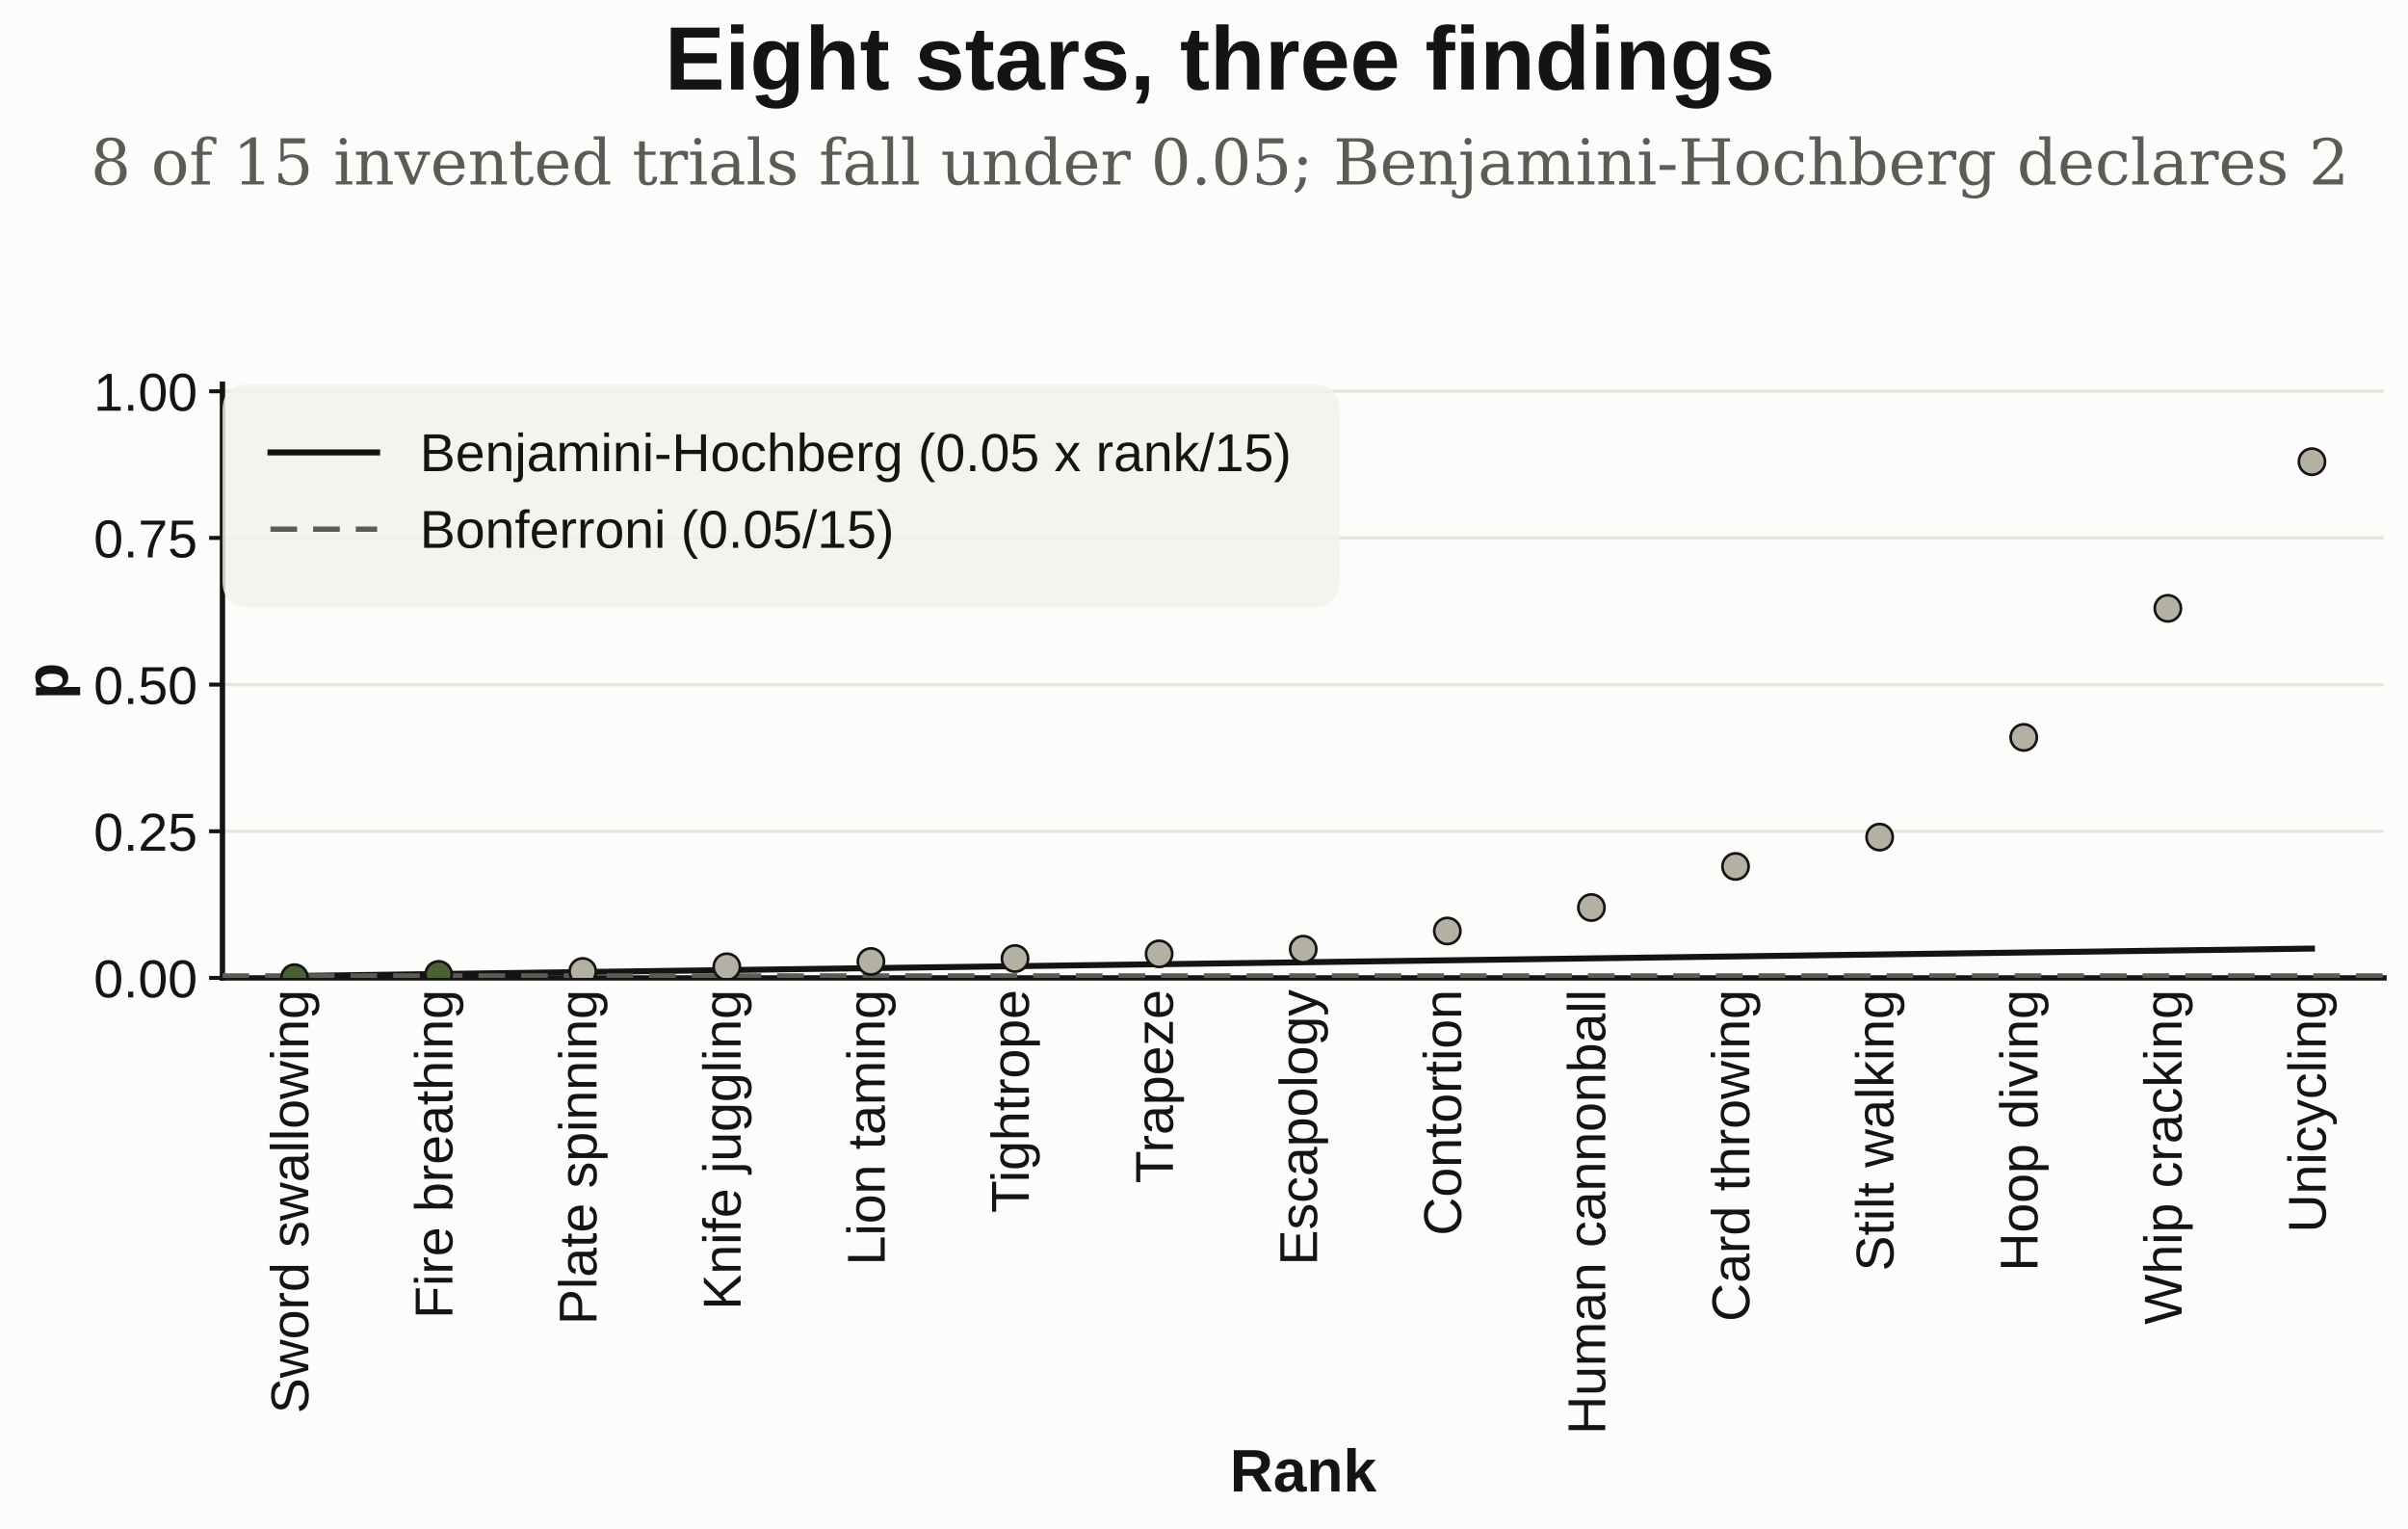
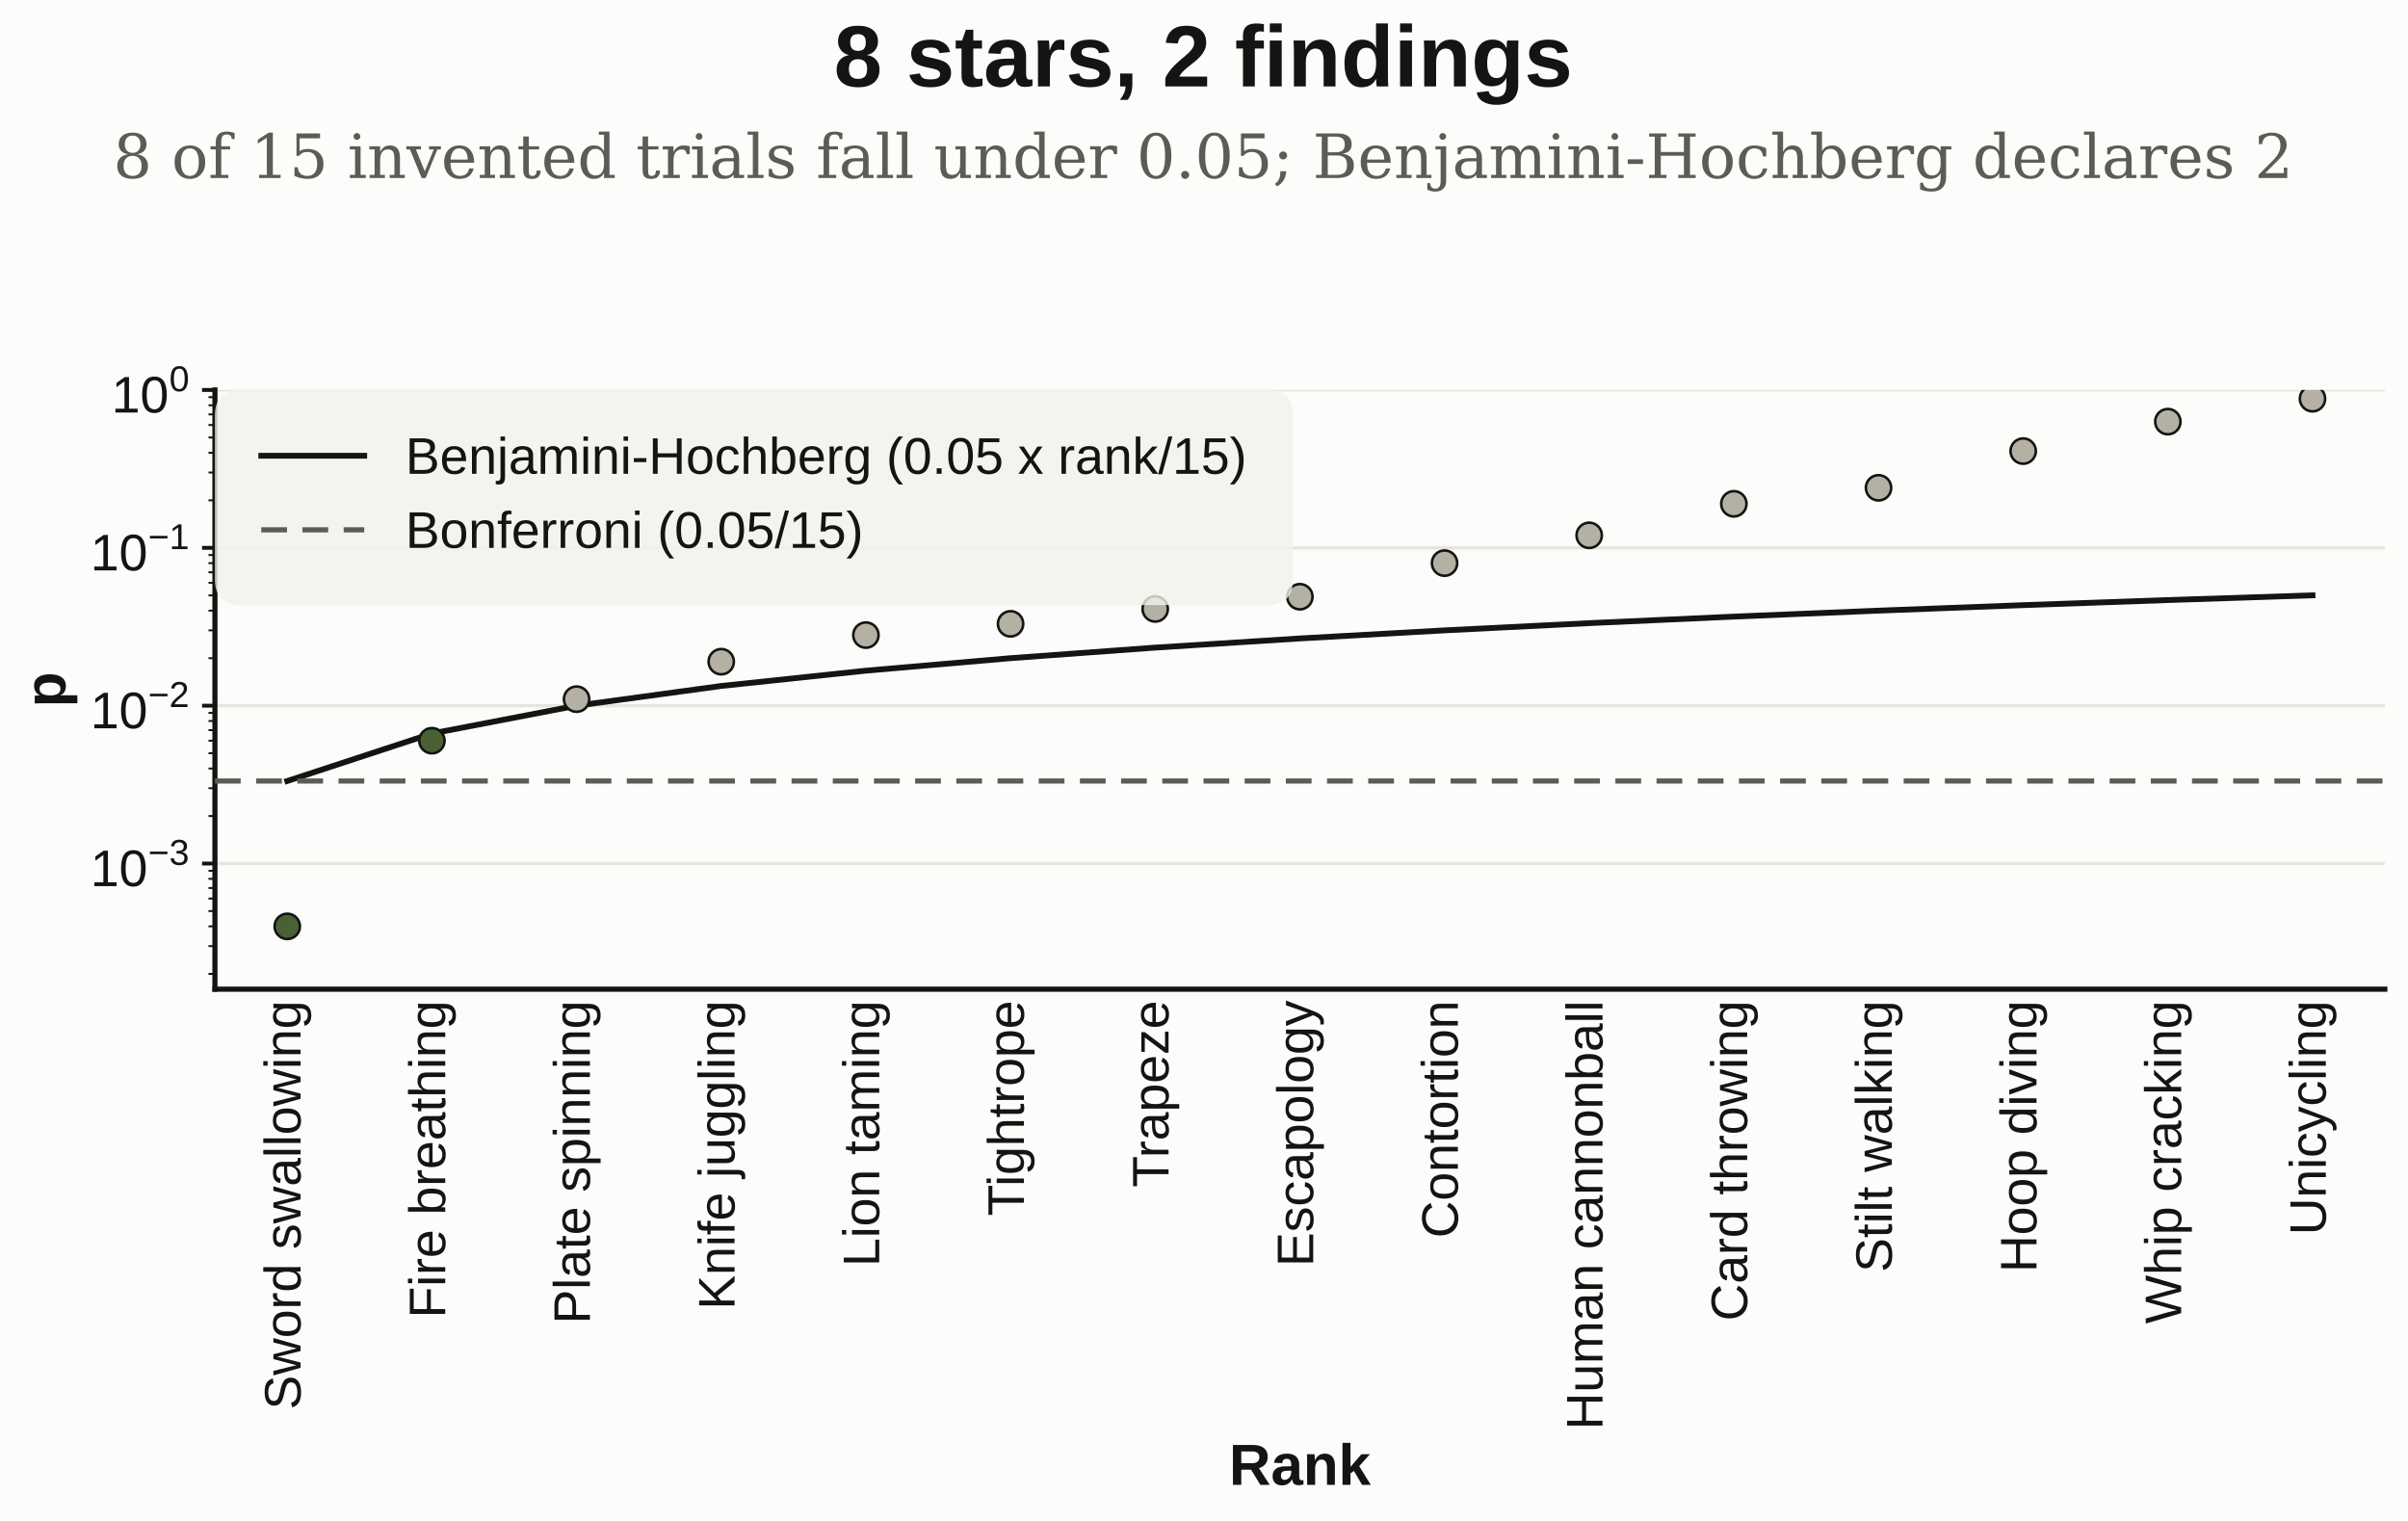
- <svg xmlns="http://www.w3.org/2000/svg" xmlns:xlink="http://www.w3.org/1999/xlink" width="722.337pt" height="458.276pt" viewBox="0 0 722.337 458.276" version="1.1">
+ <svg xmlns="http://www.w3.org/2000/svg" xmlns:xlink="http://www.w3.org/1999/xlink" width="748.32pt" height="472.389pt" viewBox="0 0 748.32 472.389" version="1.1">
  <defs>
    <style type="text/css">*{stroke-linejoin: round; stroke-linecap: butt}</style>
  </defs>
  <g id="figure_1">
    <g id="patch_1">
-       <path d="M -0 458.276  L 722.337 458.276  L 722.337 0  L -0 0  z " style="fill: #fcfcfa" />
+       <path d="M 0 472.389  L 748.32 472.389  L 748.32 0  L 0 0  z " style="fill: #fcfcfa" />
    </g>
    <g id="axes_1">
      <g id="patch_2">
-         <path d="M 66.73 293.271  L 715.138 293.271  L 715.138 115.234  L 66.73 115.234  z " style="fill: #fcfcfa" />
+         <path d="M 66.793 307.383  L 741.12 307.383  L 741.12 121.177  L 66.793 121.177  z " style="fill: #fcfcfa" />
      </g>
      <g id="matplotlib.axis_1">
        <g id="xtick_1">
          <g id="line2d_1" />
          <g id="text_1">
-             <text style="font-size: 16px; font-family: 'Arial', 'Verdana', 'DejaVu Sans', sans-serif; fill: #141413" transform="translate(92.48413 423.9314) rotate(-90)">Sword swallowing</text>
+             <text style="font-size: 16px; font-family: 'Arial', 'Verdana', 'DejaVu Sans', sans-serif; fill: #141413" transform="translate(93.41063 438.0434) rotate(-90)">Sword swallowing</text>
          </g>
        </g>
        <g id="xtick_2">
          <g id="line2d_2" />
          <g id="text_2">
-             <text style="font-size: 16px; font-family: 'Arial', 'Verdana', 'DejaVu Sans', sans-serif; fill: #141413" transform="translate(135.7113 395.4814) rotate(-90)">Fire breathing</text>
+             <text style="font-size: 16px; font-family: 'Arial', 'Verdana', 'DejaVu Sans', sans-serif; fill: #141413" transform="translate(138.3658 409.5934) rotate(-90)">Fire breathing</text>
          </g>
        </g>
        <g id="xtick_3">
          <g id="line2d_3" />
          <g id="text_3">
-             <text style="font-size: 16px; font-family: 'Arial', 'Verdana', 'DejaVu Sans', sans-serif; fill: #141413" transform="translate(178.9385 397.2814) rotate(-90)">Plate spinning</text>
+             <text style="font-size: 16px; font-family: 'Arial', 'Verdana', 'DejaVu Sans', sans-serif; fill: #141413" transform="translate(183.321 411.3934) rotate(-90)">Plate spinning</text>
          </g>
        </g>
        <g id="xtick_4">
          <g id="line2d_4" />
          <g id="text_4">
-             <text style="font-size: 16px; font-family: 'Arial', 'Verdana', 'DejaVu Sans', sans-serif; fill: #141413" transform="translate(222.1656 392.8364) rotate(-90)">Knife juggling</text>
+             <text style="font-size: 16px; font-family: 'Arial', 'Verdana', 'DejaVu Sans', sans-serif; fill: #141413" transform="translate(228.2761 406.9484) rotate(-90)">Knife juggling</text>
          </g>
        </g>
        <g id="xtick_5">
          <g id="line2d_5" />
          <g id="text_5">
-             <text style="font-size: 16px; font-family: 'Arial', 'Verdana', 'DejaVu Sans', sans-serif; fill: #141413" transform="translate(265.3928 379.4839) rotate(-90)">Lion taming</text>
+             <text style="font-size: 16px; font-family: 'Arial', 'Verdana', 'DejaVu Sans', sans-serif; fill: #141413" transform="translate(273.2313 393.5959) rotate(-90)">Lion taming</text>
          </g>
        </g>
        <g id="xtick_6">
          <g id="line2d_6" />
          <g id="text_6">
-             <text style="font-size: 16px; font-family: 'Arial', 'Verdana', 'DejaVu Sans', sans-serif; fill: #141413" transform="translate(308.6199 363.7664) rotate(-90)">Tightrope</text>
+             <text style="font-size: 16px; font-family: 'Arial', 'Verdana', 'DejaVu Sans', sans-serif; fill: #141413" transform="translate(318.1864 377.8784) rotate(-90)">Tightrope</text>
          </g>
        </g>
        <g id="xtick_7">
          <g id="line2d_7" />
          <g id="text_7">
-             <text style="font-size: 16px; font-family: 'Arial', 'Verdana', 'DejaVu Sans', sans-serif; fill: #141413" transform="translate(351.8473 354.8689) rotate(-90)">Trapeze</text>
+             <text style="font-size: 16px; font-family: 'Arial', 'Verdana', 'DejaVu Sans', sans-serif; fill: #141413" transform="translate(363.1418 368.9809) rotate(-90)">Trapeze</text>
          </g>
        </g>
        <g id="xtick_8">
          <g id="line2d_8" />
          <g id="text_8">
-             <text style="font-size: 16px; font-family: 'Arial', 'Verdana', 'DejaVu Sans', sans-serif; fill: #141413" transform="translate(395.0743 379.4864) rotate(-90)">Escapology</text>
+             <text style="font-size: 16px; font-family: 'Arial', 'Verdana', 'DejaVu Sans', sans-serif; fill: #141413" transform="translate(408.0968 393.5984) rotate(-90)">Escapology</text>
          </g>
        </g>
        <g id="xtick_9">
          <g id="line2d_9" />
          <g id="text_9">
-             <text style="font-size: 16px; font-family: 'Arial', 'Verdana', 'DejaVu Sans', sans-serif; fill: #141413" transform="translate(438.3016 370.5864) rotate(-90)">Contortion</text>
+             <text style="font-size: 16px; font-family: 'Arial', 'Verdana', 'DejaVu Sans', sans-serif; fill: #141413" transform="translate(453.0521 384.6984) rotate(-90)">Contortion</text>
          </g>
        </g>
        <g id="xtick_10">
          <g id="line2d_10" />
          <g id="text_10">
-             <text style="font-size: 16px; font-family: 'Arial', 'Verdana', 'DejaVu Sans', sans-serif; fill: #141413" transform="translate(481.5287 430.1839) rotate(-90)">Human cannonball</text>
+             <text style="font-size: 16px; font-family: 'Arial', 'Verdana', 'DejaVu Sans', sans-serif; fill: #141413" transform="translate(498.0072 444.2959) rotate(-90)">Human cannonball</text>
          </g>
        </g>
        <g id="xtick_11">
          <g id="line2d_11" />
          <g id="text_11">
-             <text style="font-size: 16px; font-family: 'Arial', 'Verdana', 'DejaVu Sans', sans-serif; fill: #141413" transform="translate(524.7557 396.3664) rotate(-90)">Card throwing</text>
+             <text style="font-size: 16px; font-family: 'Arial', 'Verdana', 'DejaVu Sans', sans-serif; fill: #141413" transform="translate(542.9622 410.4784) rotate(-90)">Card throwing</text>
          </g>
        </g>
        <g id="xtick_12">
          <g id="line2d_12" />
          <g id="text_12">
-             <text style="font-size: 16px; font-family: 'Arial', 'Verdana', 'DejaVu Sans', sans-serif; fill: #141413" transform="translate(567.9829 381.2464) rotate(-90)">Stilt walking</text>
+             <text style="font-size: 16px; font-family: 'Arial', 'Verdana', 'DejaVu Sans', sans-serif; fill: #141413" transform="translate(587.9174 395.3584) rotate(-90)">Stilt walking</text>
          </g>
        </g>
        <g id="xtick_13">
          <g id="line2d_13" />
          <g id="text_13">
-             <text style="font-size: 16px; font-family: 'Arial', 'Verdana', 'DejaVu Sans', sans-serif; fill: #141413" transform="translate(611.2101 381.2664) rotate(-90)">Hoop diving</text>
+             <text style="font-size: 16px; font-family: 'Arial', 'Verdana', 'DejaVu Sans', sans-serif; fill: #141413" transform="translate(632.8726 395.3784) rotate(-90)">Hoop diving</text>
          </g>
        </g>
        <g id="xtick_14">
          <g id="line2d_14" />
          <g id="text_14">
-             <text style="font-size: 16px; font-family: 'Arial', 'Verdana', 'DejaVu Sans', sans-serif; fill: #141413" transform="translate(654.4372 397.2439) rotate(-90)">Whip cracking</text>
+             <text style="font-size: 16px; font-family: 'Arial', 'Verdana', 'DejaVu Sans', sans-serif; fill: #141413" transform="translate(677.8277 411.3559) rotate(-90)">Whip cracking</text>
          </g>
        </g>
        <g id="xtick_15">
          <g id="line2d_15" />
          <g id="text_15">
-             <text style="font-size: 16px; font-family: 'Arial', 'Verdana', 'DejaVu Sans', sans-serif; fill: #141413" transform="translate(697.6644 369.6839) rotate(-90)">Unicycling</text>
+             <text style="font-size: 16px; font-family: 'Arial', 'Verdana', 'DejaVu Sans', sans-serif; fill: #141413" transform="translate(722.7829 383.7959) rotate(-90)">Unicycling</text>
          </g>
        </g>
        <g id="text_16">
-           <text style="font-weight: 700; font-size: 18px; font-family: 'Arial', 'Verdana', 'DejaVu Sans', sans-serif; text-anchor: middle; fill: #141413" x="390.934" y="447.288" transform="rotate(-0 390.9338 447.2884)">Rank</text>
+           <text style="font-weight: 700; font-size: 18px; font-family: 'Arial', 'Verdana', 'DejaVu Sans', sans-serif; text-anchor: middle; fill: #141413" x="403.956" y="461.4" transform="rotate(-0 403.9563 461.4004)">Rank</text>
        </g>
      </g>
      <g id="matplotlib.axis_2">
        <g id="ytick_1">
          <g id="line2d_16">
-             <path d="M 66.73 293.271  L 715.138 293.271  " clip-path="url(#pab6a306d01)" style="fill: none; stroke: #e7e5dd; stroke-linecap: square" />
+             <path d="M 66.793 268.342  L 741.12 268.342  " clip-path="url(#p865b853d97)" style="fill: none; stroke: #e7e5dd; stroke-linecap: square" />
          </g>
          <g id="line2d_17">
            <defs>
              <path id="m5bc738e78b" d="M 0 0  L -4 0  " style="stroke: #141413; stroke-width: 1.2" />
            </defs>
            <g>
-               <use xlink:href="#m5bc738e78b" x="66.73" y="293.271" style="fill: #141413; stroke: #141413; stroke-width: 1.2" />
+               <use xlink:href="#m5bc738e78b" x="66.793" y="268.342" style="fill: #141413; stroke: #141413; stroke-width: 1.2" />
            </g>
          </g>
          <g id="text_17">
-             <text style="font-size: 16px; font-family: 'Arial', 'Verdana', 'DejaVu Sans', sans-serif; text-anchor: end; fill: #141413" x="59.23" y="299.096" transform="rotate(-0 59.23008 299.0956)">0.00</text>
+             <g style="fill: #141413" transform="translate(28.09258 275.7016)">
+               <text>
+                 <tspan x="0" y="-0.342" style="font-size: 16px; font-family: 'Arial'; fill: #141413">1</tspan>
+                 <tspan x="8.898" y="-0.342" style="font-size: 16px; font-family: 'Arial'; fill: #141413">0</tspan>
+                 <tspan x="17.95" y="-6.95" style="font-size: 11.2px; font-family: 'Arial'; fill: #141413">−</tspan>
+                 <tspan x="24.491" y="-6.95" style="font-size: 11.2px; font-family: 'Arial'; fill: #141413">3</tspan>
+               </text>
+             </g>
          </g>
        </g>
        <g id="ytick_2">
          <g id="line2d_18">
-             <path d="M 66.73 249.29  L 715.138 249.29  " clip-path="url(#pab6a306d01)" style="fill: none; stroke: #e7e5dd; stroke-linecap: square" />
+             <path d="M 66.793 219.287  L 741.12 219.287  " clip-path="url(#p865b853d97)" style="fill: none; stroke: #e7e5dd; stroke-linecap: square" />
          </g>
          <g id="line2d_19">
            <g>
-               <use xlink:href="#m5bc738e78b" x="66.73" y="249.29" style="fill: #141413; stroke: #141413; stroke-width: 1.2" />
+               <use xlink:href="#m5bc738e78b" x="66.793" y="219.287" style="fill: #141413; stroke: #141413; stroke-width: 1.2" />
            </g>
          </g>
          <g id="text_18">
-             <text style="font-size: 16px; font-family: 'Arial', 'Verdana', 'DejaVu Sans', sans-serif; text-anchor: end; fill: #141413" x="59.23" y="255.114" transform="rotate(-0 59.23008 255.114)">0.25</text>
+             <g style="fill: #141413" transform="translate(28.09258 226.6466)">
+               <text>
+                 <tspan x="0" y="-0.342" style="font-size: 16px; font-family: 'Arial'; fill: #141413">1</tspan>
+                 <tspan x="8.898" y="-0.342" style="font-size: 16px; font-family: 'Arial'; fill: #141413">0</tspan>
+                 <tspan x="17.95" y="-6.95" style="font-size: 11.2px; font-family: 'Arial'; fill: #141413">−</tspan>
+                 <tspan x="24.491" y="-6.95" style="font-size: 11.2px; font-family: 'Arial'; fill: #141413">2</tspan>
+               </text>
+             </g>
          </g>
        </g>
        <g id="ytick_3">
          <g id="line2d_20">
-             <path d="M 66.73 205.308  L 715.138 205.308  " clip-path="url(#pab6a306d01)" style="fill: none; stroke: #e7e5dd; stroke-linecap: square" />
+             <path d="M 66.793 170.232  L 741.12 170.232  " clip-path="url(#p865b853d97)" style="fill: none; stroke: #e7e5dd; stroke-linecap: square" />
          </g>
          <g id="line2d_21">
            <g>
-               <use xlink:href="#m5bc738e78b" x="66.73" y="205.308" style="fill: #141413; stroke: #141413; stroke-width: 1.2" />
+               <use xlink:href="#m5bc738e78b" x="66.793" y="170.232" style="fill: #141413; stroke: #141413; stroke-width: 1.2" />
            </g>
          </g>
          <g id="text_19">
-             <text style="font-size: 16px; font-family: 'Arial', 'Verdana', 'DejaVu Sans', sans-serif; text-anchor: end; fill: #141413" x="59.23" y="211.132" transform="rotate(-0 59.23008 211.1323)">0.50</text>
+             <g style="fill: #141413" transform="translate(28.09258 177.5917)">
+               <text>
+                 <tspan x="0" y="-0.342" style="font-size: 16px; font-family: 'Arial'; fill: #141413">1</tspan>
+                 <tspan x="8.898" y="-0.342" style="font-size: 16px; font-family: 'Arial'; fill: #141413">0</tspan>
+                 <tspan x="17.95" y="-6.95" style="font-size: 11.2px; font-family: 'Arial'; fill: #141413">−</tspan>
+                 <tspan x="24.491" y="-6.95" style="font-size: 11.2px; font-family: 'Arial'; fill: #141413">1</tspan>
+               </text>
+             </g>
          </g>
        </g>
        <g id="ytick_4">
          <g id="line2d_22">
-             <path d="M 66.73 161.326  L 715.138 161.326  " clip-path="url(#pab6a306d01)" style="fill: none; stroke: #e7e5dd; stroke-linecap: square" />
+             <path d="M 66.793 121.177  L 741.12 121.177  " clip-path="url(#p865b853d97)" style="fill: none; stroke: #e7e5dd; stroke-linecap: square" />
          </g>
          <g id="line2d_23">
            <g>
-               <use xlink:href="#m5bc738e78b" x="66.73" y="161.326" style="fill: #141413; stroke: #141413; stroke-width: 1.2" />
+               <use xlink:href="#m5bc738e78b" x="66.793" y="121.177" style="fill: #141413; stroke: #141413; stroke-width: 1.2" />
            </g>
          </g>
          <g id="text_20">
-             <text style="font-size: 16px; font-family: 'Arial', 'Verdana', 'DejaVu Sans', sans-serif; text-anchor: end; fill: #141413" x="59.23" y="167.151" transform="rotate(-0 59.23008 167.1507)">0.75</text>
+             <g style="fill: #141413" transform="translate(34.65258 128.5367)">
+               <text>
+                 <tspan x="0" y="-0.342" style="font-size: 16px; font-family: 'Arial'; fill: #141413">1</tspan>
+                 <tspan x="8.898" y="-0.342" style="font-size: 16px; font-family: 'Arial'; fill: #141413">0</tspan>
+                 <tspan x="17.95" y="-6.95" style="font-size: 11.2px; font-family: 'Arial'; fill: #141413">0</tspan>
+               </text>
+             </g>
          </g>
        </g>
        <g id="ytick_5">
          <g id="line2d_24">
-             <path d="M 66.73 117.345  L 715.138 117.345  " clip-path="url(#pab6a306d01)" style="fill: none; stroke: #e7e5dd; stroke-linecap: square" />
-           </g>
+             <defs>
+               <path id="m9c49674d77" d="M 0 0  L -2 0  " style="stroke: #141413; stroke-width: 0.6" />
+             </defs>
+             <g>
+               <use xlink:href="#m9c49674d77" x="66.793" y="302.63" style="fill: #141413; stroke: #141413; stroke-width: 0.6" />
+             </g>
+           </g>
+         </g>
+         <g id="ytick_6">
          <g id="line2d_25">
            <g>
-               <use xlink:href="#m5bc738e78b" x="66.73" y="117.345" style="fill: #141413; stroke: #141413; stroke-width: 1.2" />
-             </g>
-           </g>
-           <g id="text_21">
-             <text style="font-size: 16px; font-family: 'Arial', 'Verdana', 'DejaVu Sans', sans-serif; text-anchor: end; fill: #141413" x="59.23" y="123.169" transform="rotate(-0 59.23008 123.169)">1.00</text>
-           </g>
-         </g>
-         <g id="text_22">
-           <text style="font-weight: 700; font-size: 18px; font-family: 'Arial', 'Verdana', 'DejaVu Sans', sans-serif; text-anchor: middle; fill: #141413" x="20.304" y="204.253" transform="rotate(-90 20.30449 204.2525)">p</text>
+               <use xlink:href="#m9c49674d77" x="66.793" y="293.991" style="fill: #141413; stroke: #141413; stroke-width: 0.6" />
+             </g>
+           </g>
+         </g>
+         <g id="ytick_7">
+           <g id="line2d_26">
+             <g>
+               <use xlink:href="#m9c49674d77" x="66.793" y="287.862" style="fill: #141413; stroke: #141413; stroke-width: 0.6" />
+             </g>
+           </g>
+         </g>
+         <g id="ytick_8">
+           <g id="line2d_27">
+             <g>
+               <use xlink:href="#m9c49674d77" x="66.793" y="283.109" style="fill: #141413; stroke: #141413; stroke-width: 0.6" />
+             </g>
+           </g>
+         </g>
+         <g id="ytick_9">
+           <g id="line2d_28">
+             <g>
+               <use xlink:href="#m9c49674d77" x="66.793" y="279.224" style="fill: #141413; stroke: #141413; stroke-width: 0.6" />
+             </g>
+           </g>
+         </g>
+         <g id="ytick_10">
+           <g id="line2d_29">
+             <g>
+               <use xlink:href="#m9c49674d77" x="66.793" y="275.94" style="fill: #141413; stroke: #141413; stroke-width: 0.6" />
+             </g>
+           </g>
+         </g>
+         <g id="ytick_11">
+           <g id="line2d_30">
+             <g>
+               <use xlink:href="#m9c49674d77" x="66.793" y="273.095" style="fill: #141413; stroke: #141413; stroke-width: 0.6" />
+             </g>
+           </g>
+         </g>
+         <g id="ytick_12">
+           <g id="line2d_31">
+             <g>
+               <use xlink:href="#m9c49674d77" x="66.793" y="270.586" style="fill: #141413; stroke: #141413; stroke-width: 0.6" />
+             </g>
+           </g>
+         </g>
+         <g id="ytick_13">
+           <g id="line2d_32">
+             <g>
+               <use xlink:href="#m9c49674d77" x="66.793" y="253.575" style="fill: #141413; stroke: #141413; stroke-width: 0.6" />
+             </g>
+           </g>
+         </g>
+         <g id="ytick_14">
+           <g id="line2d_33">
+             <g>
+               <use xlink:href="#m9c49674d77" x="66.793" y="244.936" style="fill: #141413; stroke: #141413; stroke-width: 0.6" />
+             </g>
+           </g>
+         </g>
+         <g id="ytick_15">
+           <g id="line2d_34">
+             <g>
+               <use xlink:href="#m9c49674d77" x="66.793" y="238.808" style="fill: #141413; stroke: #141413; stroke-width: 0.6" />
+             </g>
+           </g>
+         </g>
+         <g id="ytick_16">
+           <g id="line2d_35">
+             <g>
+               <use xlink:href="#m9c49674d77" x="66.793" y="234.054" style="fill: #141413; stroke: #141413; stroke-width: 0.6" />
+             </g>
+           </g>
+         </g>
+         <g id="ytick_17">
+           <g id="line2d_36">
+             <g>
+               <use xlink:href="#m9c49674d77" x="66.793" y="230.169" style="fill: #141413; stroke: #141413; stroke-width: 0.6" />
+             </g>
+           </g>
+         </g>
+         <g id="ytick_18">
+           <g id="line2d_37">
+             <g>
+               <use xlink:href="#m9c49674d77" x="66.793" y="226.885" style="fill: #141413; stroke: #141413; stroke-width: 0.6" />
+             </g>
+           </g>
+         </g>
+         <g id="ytick_19">
+           <g id="line2d_38">
+             <g>
+               <use xlink:href="#m9c49674d77" x="66.793" y="224.041" style="fill: #141413; stroke: #141413; stroke-width: 0.6" />
+             </g>
+           </g>
+         </g>
+         <g id="ytick_20">
+           <g id="line2d_39">
+             <g>
+               <use xlink:href="#m9c49674d77" x="66.793" y="221.531" style="fill: #141413; stroke: #141413; stroke-width: 0.6" />
+             </g>
+           </g>
+         </g>
+         <g id="ytick_21">
+           <g id="line2d_40">
+             <g>
+               <use xlink:href="#m9c49674d77" x="66.793" y="204.52" style="fill: #141413; stroke: #141413; stroke-width: 0.6" />
+             </g>
+           </g>
+         </g>
+         <g id="ytick_22">
+           <g id="line2d_41">
+             <g>
+               <use xlink:href="#m9c49674d77" x="66.793" y="195.881" style="fill: #141413; stroke: #141413; stroke-width: 0.6" />
+             </g>
+           </g>
+         </g>
+         <g id="ytick_23">
+           <g id="line2d_42">
+             <g>
+               <use xlink:href="#m9c49674d77" x="66.793" y="189.753" style="fill: #141413; stroke: #141413; stroke-width: 0.6" />
+             </g>
+           </g>
+         </g>
+         <g id="ytick_24">
+           <g id="line2d_43">
+             <g>
+               <use xlink:href="#m9c49674d77" x="66.793" y="184.999" style="fill: #141413; stroke: #141413; stroke-width: 0.6" />
+             </g>
+           </g>
+         </g>
+         <g id="ytick_25">
+           <g id="line2d_44">
+             <g>
+               <use xlink:href="#m9c49674d77" x="66.793" y="181.114" style="fill: #141413; stroke: #141413; stroke-width: 0.6" />
+             </g>
+           </g>
+         </g>
+         <g id="ytick_26">
+           <g id="line2d_45">
+             <g>
+               <use xlink:href="#m9c49674d77" x="66.793" y="177.83" style="fill: #141413; stroke: #141413; stroke-width: 0.6" />
+             </g>
+           </g>
+         </g>
+         <g id="ytick_27">
+           <g id="line2d_46">
+             <g>
+               <use xlink:href="#m9c49674d77" x="66.793" y="174.986" style="fill: #141413; stroke: #141413; stroke-width: 0.6" />
+             </g>
+           </g>
+         </g>
+         <g id="ytick_28">
+           <g id="line2d_47">
+             <g>
+               <use xlink:href="#m9c49674d77" x="66.793" y="172.476" style="fill: #141413; stroke: #141413; stroke-width: 0.6" />
+             </g>
+           </g>
+         </g>
+         <g id="ytick_29">
+           <g id="line2d_48">
+             <g>
+               <use xlink:href="#m9c49674d77" x="66.793" y="155.465" style="fill: #141413; stroke: #141413; stroke-width: 0.6" />
+             </g>
+           </g>
+         </g>
+         <g id="ytick_30">
+           <g id="line2d_49">
+             <g>
+               <use xlink:href="#m9c49674d77" x="66.793" y="146.827" style="fill: #141413; stroke: #141413; stroke-width: 0.6" />
+             </g>
+           </g>
+         </g>
+         <g id="ytick_31">
+           <g id="line2d_50">
+             <g>
+               <use xlink:href="#m9c49674d77" x="66.793" y="140.698" style="fill: #141413; stroke: #141413; stroke-width: 0.6" />
+             </g>
+           </g>
+         </g>
+         <g id="ytick_32">
+           <g id="line2d_51">
+             <g>
+               <use xlink:href="#m9c49674d77" x="66.793" y="135.944" style="fill: #141413; stroke: #141413; stroke-width: 0.6" />
+             </g>
+           </g>
+         </g>
+         <g id="ytick_33">
+           <g id="line2d_52">
+             <g>
+               <use xlink:href="#m9c49674d77" x="66.793" y="132.06" style="fill: #141413; stroke: #141413; stroke-width: 0.6" />
+             </g>
+           </g>
+         </g>
+         <g id="ytick_34">
+           <g id="line2d_53">
+             <g>
+               <use xlink:href="#m9c49674d77" x="66.793" y="128.775" style="fill: #141413; stroke: #141413; stroke-width: 0.6" />
+             </g>
+           </g>
+         </g>
+         <g id="ytick_35">
+           <g id="line2d_54">
+             <g>
+               <use xlink:href="#m9c49674d77" x="66.793" y="125.931" style="fill: #141413; stroke: #141413; stroke-width: 0.6" />
+             </g>
+           </g>
+         </g>
+         <g id="ytick_36">
+           <g id="line2d_55">
+             <g>
+               <use xlink:href="#m9c49674d77" x="66.793" y="123.421" style="fill: #141413; stroke: #141413; stroke-width: 0.6" />
+             </g>
+           </g>
+         </g>
+         <g id="text_21">
+           <text style="font-weight: 700; font-size: 18px; font-family: 'Arial', 'Verdana', 'DejaVu Sans', sans-serif; text-anchor: middle; fill: #141413" x="20.304" y="214.28" transform="rotate(-90 20.30449 214.2801)">p</text>
        </g>
      </g>
      <g id="patch_3">
-         <path d="M 66.73 293.271  L 66.73 115.234  " style="fill: none; stroke: #141413; stroke-width: 1.6; stroke-linejoin: miter; stroke-linecap: square" />
+         <path d="M 66.793 307.383  L 66.793 121.177  " style="fill: none; stroke: #141413; stroke-width: 1.6; stroke-linejoin: miter; stroke-linecap: square" />
      </g>
      <g id="patch_4">
-         <path d="M 66.73 293.271  L 715.138 293.271  " style="fill: none; stroke: #141413; stroke-width: 1.6; stroke-linejoin: miter; stroke-linecap: square" />
-       </g>
-       <g id="line2d_26">
-         <path d="M 88.344 292.685  L 131.571 292.099  L 174.798 291.512  L 218.025 290.926  L 261.252 290.339  L 304.479 289.753  L 347.707 289.166  L 390.934 288.58  L 434.161 287.994  L 477.388 287.407  L 520.615 286.821  L 563.842 286.234  L 607.07 285.648  L 650.297 285.062  L 693.524 284.475  " clip-path="url(#pab6a306d01)" style="fill: none; stroke: #141413; stroke-width: 1.8; stroke-linecap: square" />
-       </g>
-       <g id="line2d_27">
-         <path d="M 66.73 292.685  L 715.138 292.685  " clip-path="url(#pab6a306d01)" style="fill: none; stroke-dasharray: 8,4.8; stroke-dashoffset: 0; stroke: #5c5b57; stroke-width: 1.6" />
+         <path d="M 66.793 307.383  L 741.12 307.383  " style="fill: none; stroke: #141413; stroke-width: 1.6; stroke-linejoin: miter; stroke-linecap: square" />
+       </g>
+       <g id="line2d_56">
+         <path d="M 89.27 242.692  L 134.225 227.925  L 179.18 219.287  L 224.136 213.158  L 269.091 208.404  L 314.046 204.52  L 359.001 201.236  L 403.956 198.391  L 448.911 195.881  L 493.867 193.637  L 538.822 191.606  L 583.777 189.753  L 628.732 188.047  L 673.687 186.469  L 718.642 184.999  " clip-path="url(#p865b853d97)" style="fill: none; stroke: #141413; stroke-width: 1.8; stroke-linecap: square" />
+       </g>
+       <g id="line2d_57">
+         <path d="M 66.793 242.692  L 741.12 242.692  " clip-path="url(#p865b853d97)" style="fill: none; stroke-dasharray: 8,4.8; stroke-dashoffset: 0; stroke: #5c5b57; stroke-width: 1.6" />
      </g>
      <g id="PathCollection_1">
        <defs>
          <path id="C0_0_1c716a10e5" d="M 0 3.937  C 1.044 3.937 2.046 3.522 2.784 2.784  C 3.522 2.046 3.937 1.044 3.937 -0  C 3.937 -1.044 3.522 -2.046 2.784 -2.784  C 2.046 -3.522 1.044 -3.937 0 -3.937  C -1.044 -3.937 -2.046 -3.522 -2.784 -2.784  C -3.522 -2.046 -3.937 -1.044 -3.937 0  C -3.937 1.044 -3.522 2.046 -2.784 2.784  C -2.046 3.522 -1.044 3.937 0 3.937  z " />
        </defs>
-         <g clip-path="url(#pab6a306d01)">
-           <use xlink:href="#C0_0_1c716a10e5" x="88.344" y="293.201" style="fill: #4a6136; stroke: #141413; stroke-width: 0.8" />
-         </g>
-         <g clip-path="url(#pab6a306d01)">
-           <use xlink:href="#C0_0_1c716a10e5" x="131.571" y="292.216" style="fill: #4a6136; stroke: #141413; stroke-width: 0.8" />
-         </g>
-         <g clip-path="url(#pab6a306d01)">
-           <use xlink:href="#C0_0_1c716a10e5" x="174.798" y="291.336" style="fill: #b4b0a4; stroke: #141413; stroke-width: 0.8" />
-         </g>
-         <g clip-path="url(#pab6a306d01)">
-           <use xlink:href="#C0_0_1c716a10e5" x="218.025" y="289.929" style="fill: #b4b0a4; stroke: #141413; stroke-width: 0.8" />
-         </g>
-         <g clip-path="url(#pab6a306d01)">
-           <use xlink:href="#C0_0_1c716a10e5" x="261.252" y="288.345" style="fill: #b4b0a4; stroke: #141413; stroke-width: 0.8" />
-         </g>
-         <g clip-path="url(#pab6a306d01)">
-           <use xlink:href="#C0_0_1c716a10e5" x="304.479" y="287.466" style="fill: #b4b0a4; stroke: #141413; stroke-width: 0.8" />
-         </g>
-         <g clip-path="url(#pab6a306d01)">
-           <use xlink:href="#C0_0_1c716a10e5" x="347.707" y="286.058" style="fill: #b4b0a4; stroke: #141413; stroke-width: 0.8" />
-         </g>
-         <g clip-path="url(#pab6a306d01)">
-           <use xlink:href="#C0_0_1c716a10e5" x="390.934" y="284.651" style="fill: #b4b0a4; stroke: #141413; stroke-width: 0.8" />
-         </g>
-         <g clip-path="url(#pab6a306d01)">
-           <use xlink:href="#C0_0_1c716a10e5" x="434.161" y="279.197" style="fill: #b4b0a4; stroke: #141413; stroke-width: 0.8" />
-         </g>
-         <g clip-path="url(#pab6a306d01)">
-           <use xlink:href="#C0_0_1c716a10e5" x="477.388" y="272.16" style="fill: #b4b0a4; stroke: #141413; stroke-width: 0.8" />
-         </g>
-         <g clip-path="url(#pab6a306d01)">
-           <use xlink:href="#C0_0_1c716a10e5" x="520.615" y="259.845" style="fill: #b4b0a4; stroke: #141413; stroke-width: 0.8" />
-         </g>
-         <g clip-path="url(#pab6a306d01)">
-           <use xlink:href="#C0_0_1c716a10e5" x="563.842" y="251.049" style="fill: #b4b0a4; stroke: #141413; stroke-width: 0.8" />
-         </g>
-         <g clip-path="url(#pab6a306d01)">
-           <use xlink:href="#C0_0_1c716a10e5" x="607.07" y="221.141" style="fill: #b4b0a4; stroke: #141413; stroke-width: 0.8" />
-         </g>
-         <g clip-path="url(#pab6a306d01)">
-           <use xlink:href="#C0_0_1c716a10e5" x="650.297" y="182.438" style="fill: #b4b0a4; stroke: #141413; stroke-width: 0.8" />
-         </g>
-         <g clip-path="url(#pab6a306d01)">
-           <use xlink:href="#C0_0_1c716a10e5" x="693.524" y="138.456" style="fill: #b4b0a4; stroke: #141413; stroke-width: 0.8" />
+         <g clip-path="url(#p865b853d97)">
+           <use xlink:href="#C0_0_1c716a10e5" x="89.27" y="287.862" style="fill: #4a6136; stroke: #141413; stroke-width: 0.8" />
+         </g>
+         <g clip-path="url(#p865b853d97)">
+           <use xlink:href="#C0_0_1c716a10e5" x="134.225" y="230.169" style="fill: #4a6136; stroke: #141413; stroke-width: 0.8" />
+         </g>
+         <g clip-path="url(#p865b853d97)">
+           <use xlink:href="#C0_0_1c716a10e5" x="179.18" y="217.256" style="fill: #b4b0a4; stroke: #141413; stroke-width: 0.8" />
+         </g>
+         <g clip-path="url(#p865b853d97)">
+           <use xlink:href="#C0_0_1c716a10e5" x="224.136" y="205.612" style="fill: #b4b0a4; stroke: #141413; stroke-width: 0.8" />
+         </g>
+         <g clip-path="url(#p865b853d97)">
+           <use xlink:href="#C0_0_1c716a10e5" x="269.091" y="197.351" style="fill: #b4b0a4; stroke: #141413; stroke-width: 0.8" />
+         </g>
+         <g clip-path="url(#p865b853d97)">
+           <use xlink:href="#C0_0_1c716a10e5" x="314.046" y="193.851" style="fill: #b4b0a4; stroke: #141413; stroke-width: 0.8" />
+         </g>
+         <g clip-path="url(#p865b853d97)">
+           <use xlink:href="#C0_0_1c716a10e5" x="359.001" y="189.227" style="fill: #b4b0a4; stroke: #141413; stroke-width: 0.8" />
+         </g>
+         <g clip-path="url(#p865b853d97)">
+           <use xlink:href="#C0_0_1c716a10e5" x="403.956" y="185.429" style="fill: #b4b0a4; stroke: #141413; stroke-width: 0.8" />
+         </g>
+         <g clip-path="url(#p865b853d97)">
+           <use xlink:href="#C0_0_1c716a10e5" x="448.911" y="174.986" style="fill: #b4b0a4; stroke: #141413; stroke-width: 0.8" />
+         </g>
+         <g clip-path="url(#p865b853d97)">
+           <use xlink:href="#C0_0_1c716a10e5" x="493.867" y="166.347" style="fill: #b4b0a4; stroke: #141413; stroke-width: 0.8" />
+         </g>
+         <g clip-path="url(#p865b853d97)">
+           <use xlink:href="#C0_0_1c716a10e5" x="538.822" y="156.557" style="fill: #b4b0a4; stroke: #141413; stroke-width: 0.8" />
+         </g>
+         <g clip-path="url(#p865b853d97)">
+           <use xlink:href="#C0_0_1c716a10e5" x="583.777" y="151.58" style="fill: #b4b0a4; stroke: #141413; stroke-width: 0.8" />
+         </g>
+         <g clip-path="url(#p865b853d97)">
+           <use xlink:href="#C0_0_1c716a10e5" x="628.732" y="140.172" style="fill: #b4b0a4; stroke: #141413; stroke-width: 0.8" />
+         </g>
+         <g clip-path="url(#p865b853d97)">
+           <use xlink:href="#C0_0_1c716a10e5" x="673.687" y="131.02" style="fill: #b4b0a4; stroke: #141413; stroke-width: 0.8" />
+         </g>
+         <g clip-path="url(#p865b853d97)">
+           <use xlink:href="#C0_0_1c716a10e5" x="718.642" y="123.9" style="fill: #b4b0a4; stroke: #141413; stroke-width: 0.8" />
        </g>
      </g>
      <g id="legend_1">
        <g id="patch_5">
-           <path d="M 74.73 182.066  L 393.773 182.066  Q 401.773 182.066 401.773 174.066  L 401.773 123.234  Q 401.773 115.234 393.773 115.234  L 74.73 115.234  Q 66.73 115.234 66.73 123.234  L 66.73 174.066  Q 66.73 182.066 74.73 182.066  z " style="fill: #f3f2ec; opacity: 0.8" />
-         </g>
-         <g id="line2d_28">
-           <path d="M 81.13 135.682  L 97.13 135.682  L 113.13 135.682  " style="fill: none; stroke: #141413; stroke-width: 1.8; stroke-linecap: square" />
+           <path d="M 74.793 188.009  L 393.835 188.009  Q 401.835 188.009 401.835 180.009  L 401.835 129.177  Q 401.835 121.177 393.835 121.177  L 74.793 121.177  Q 66.793 121.177 66.793 129.177  L 66.793 180.009  Q 66.793 188.009 74.793 188.009  z " style="fill: #f3f2ec; opacity: 0.8" />
+         </g>
+         <g id="line2d_58">
+           <path d="M 81.193 141.625  L 97.193 141.625  L 113.193 141.625  " style="fill: none; stroke: #141413; stroke-width: 1.8; stroke-linecap: square" />
+         </g>
+         <g id="text_22">
+           <text style="font-size: 16px; font-family: 'Arial', 'Verdana', 'DejaVu Sans', sans-serif; text-anchor: start; fill: #141413" x="125.993" y="147.225" transform="rotate(-0 125.9926 147.2252)">Benjamini-Hochberg (0.05 x rank/15)</text>
+         </g>
+         <g id="line2d_59">
+           <path d="M 81.193 164.641  L 97.193 164.641  L 113.193 164.641  " style="fill: none; stroke-dasharray: 8,4.8; stroke-dashoffset: 0; stroke: #5c5b57; stroke-width: 1.6" />
        </g>
        <g id="text_23">
-           <text style="font-size: 16px; font-family: 'Arial', 'Verdana', 'DejaVu Sans', sans-serif; text-anchor: start; fill: #141413" x="125.93" y="141.282" transform="rotate(-0 125.9301 141.2821)">Benjamini-Hochberg (0.05 x rank/15)</text>
-         </g>
-         <g id="line2d_29">
-           <path d="M 81.13 158.698  L 97.13 158.698  L 113.13 158.698  " style="fill: none; stroke-dasharray: 8,4.8; stroke-dashoffset: 0; stroke: #5c5b57; stroke-width: 1.6" />
-         </g>
-         <g id="text_24">
-           <text style="font-size: 16px; font-family: 'Arial', 'Verdana', 'DejaVu Sans', sans-serif; text-anchor: start; fill: #141413" x="125.93" y="164.298" transform="rotate(-0 125.9301 164.298)">Bonferroni (0.05/15)</text>
-         </g>
-       </g>
+           <text style="font-size: 16px; font-family: 'Arial', 'Verdana', 'DejaVu Sans', sans-serif; text-anchor: start; fill: #141413" x="125.993" y="170.241" transform="rotate(-0 125.9926 170.2411)">Bonferroni (0.05/15)</text>
+         </g>
+       </g>
+     </g>
+     <g id="text_24">
+       <text style="font-weight: 700; font-size: 27px; font-family: 'Arial', 'Verdana', 'DejaVu Sans', sans-serif; text-anchor: middle; fill: #141413" x="373.92" y="26.857" transform="rotate(-0 373.92 26.85674)">8 stars, 2 findings</text>
    </g>
    <g id="text_25">
-       <text style="font-weight: 700; font-size: 27px; font-family: 'Arial', 'Verdana', 'DejaVu Sans', sans-serif; text-anchor: middle; fill: #141413" x="365.938" y="26.857" transform="rotate(-0 365.9375 26.85674)">Eight stars, three findings</text>
-     </g>
-     <g id="text_26">
-       <text style="font-size: 19px; font-family: 'Georgia', 'DejaVu Serif', serif; text-anchor: middle; fill: #5c5b57" x="365.938" y="55.322" transform="rotate(-0 365.9375 55.32172)">8 of 15 invented trials fall under 0.05; Benjamini-Hochberg declares 2</text>
+       <text style="font-size: 19px; font-family: 'Georgia', 'DejaVu Serif', serif; text-anchor: middle; fill: #5c5b57" x="373.92" y="55.322" transform="rotate(-0 373.92 55.32172)">8 of 15 invented trials fall under 0.05; Benjamini-Hochberg declares 2</text>
    </g>
  </g>
  <defs>
-     <clipPath id="pab6a306d01">
-       <rect x="66.73" y="115.234" width="648.407" height="178.038" />
+     <clipPath id="p865b853d97">
+       <rect x="66.793" y="121.177" width="674.327" height="186.207" />
    </clipPath>
  </defs>
</svg>
